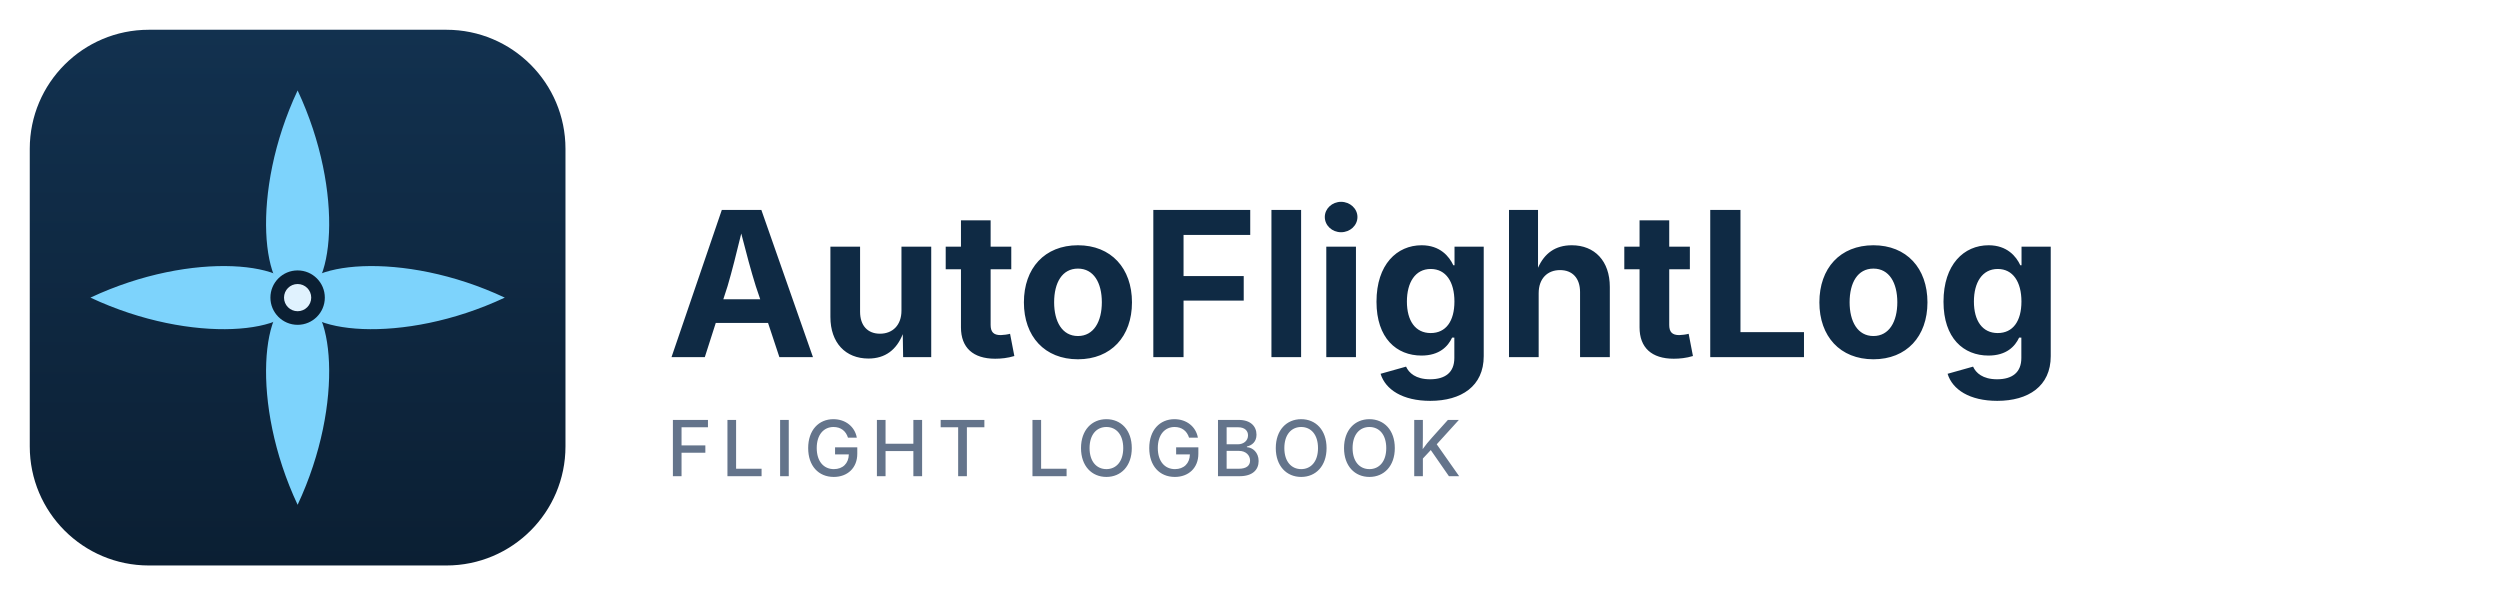
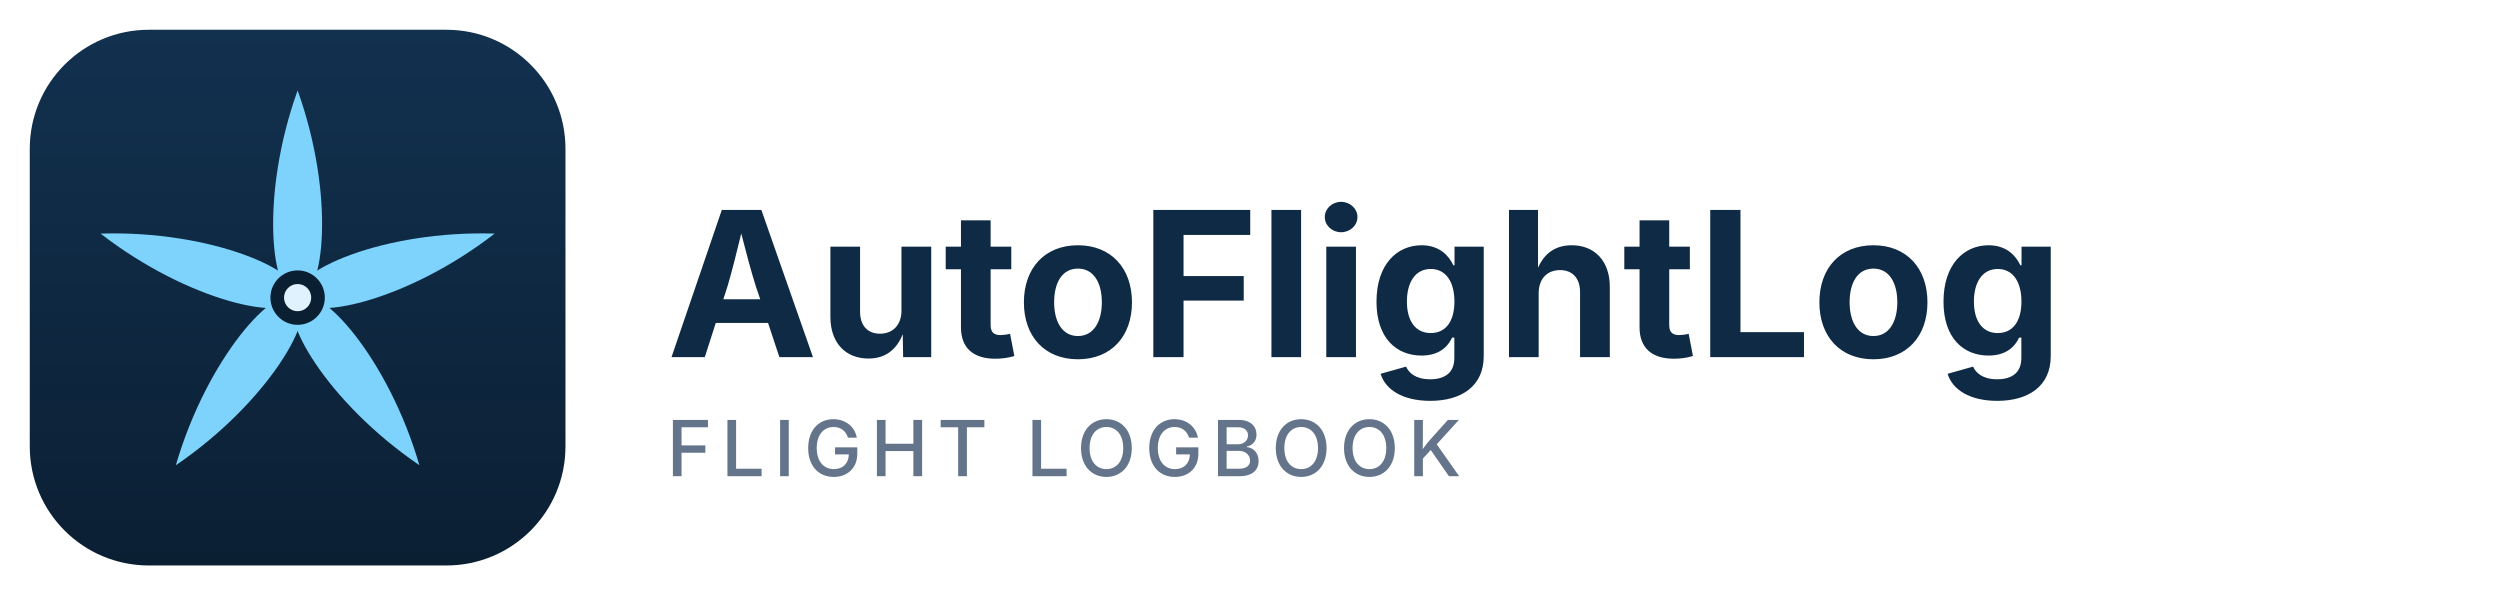
<svg xmlns="http://www.w3.org/2000/svg" width="420" height="100" viewBox="0 0 420 100" fill="none">
  <defs>
    <linearGradient id="wm-bg" x1="50" y1="5" x2="50" y2="95" gradientUnits="userSpaceOnUse">
      <stop offset="0" stop-color="#12314F" />
      <stop offset="1" stop-color="#0B1F33" />
    </linearGradient>
    <linearGradient id="wm-blade" x1="50" y1="50" x2="50" y2="14" gradientUnits="userSpaceOnUse">
      <stop offset="0" stop-color="#7DD3FC" />
      <stop offset="1" stop-color="#0EA5E9" />
    </linearGradient>
  </defs>
  <rect x="5" y="5" width="90" height="90" rx="20" fill="url(#wm-bg)" />
  <g transform="translate(5 5) scale(0.1757812)">
-     <path d="M256,256 C222,256 210,156 256,58 C302,156 290,256 256,256 Z" fill="url(#wm-blade)" />
-     <path d="M256,256 C222,256 210,156 256,58 C302,156 290,256 256,256 Z" fill="url(#wm-blade)" transform="rotate(90 256 256)" />
-     <path d="M256,256 C222,256 210,156 256,58 C302,156 290,256 256,256 Z" fill="url(#wm-blade)" transform="rotate(180 256 256)" />
-     <path d="M256,256 C222,256 210,156 256,58 C302,156 290,256 256,256 Z" fill="url(#wm-blade)" transform="rotate(270 256 256)" />
+     <path d="M256,256 C230,256 220,158 256,58 C292,158 282,256 256,256 Z" fill="url(#wm-blade)" />
+     <path d="M256,256 C230,256 220,158 256,58 C292,158 282,256 256,256 Z" fill="url(#wm-blade)" transform="rotate(72 256 256)" />
+     <path d="M256,256 C230,256 220,158 256,58 C292,158 282,256 256,256 Z" fill="url(#wm-blade)" transform="rotate(144 256 256)" />
+     <path d="M256,256 C230,256 220,158 256,58 C292,158 282,256 256,256 Z" fill="url(#wm-blade)" transform="rotate(216 256 256)" />
+     <path d="M256,256 C230,256 220,158 256,58 C292,158 282,256 256,256 Z" fill="url(#wm-blade)" transform="rotate(288 256 256)" />
    <circle cx="256" cy="256" r="26" fill="#0B1F33" />
    <circle cx="256" cy="256" r="13" fill="#E0F2FE" />
  </g>
  <text x="112" y="60" font-family="system-ui, -apple-system, Segoe UI, sans-serif" font-size="34" font-weight="700" fill="#0F2A44">AutoFlightLog</text>
  <text x="112" y="80" font-family="system-ui, -apple-system, Segoe UI, sans-serif" font-size="13" font-weight="500" letter-spacing="1.5" fill="#64748B">FLIGHT LOGBOOK</text>
</svg>
